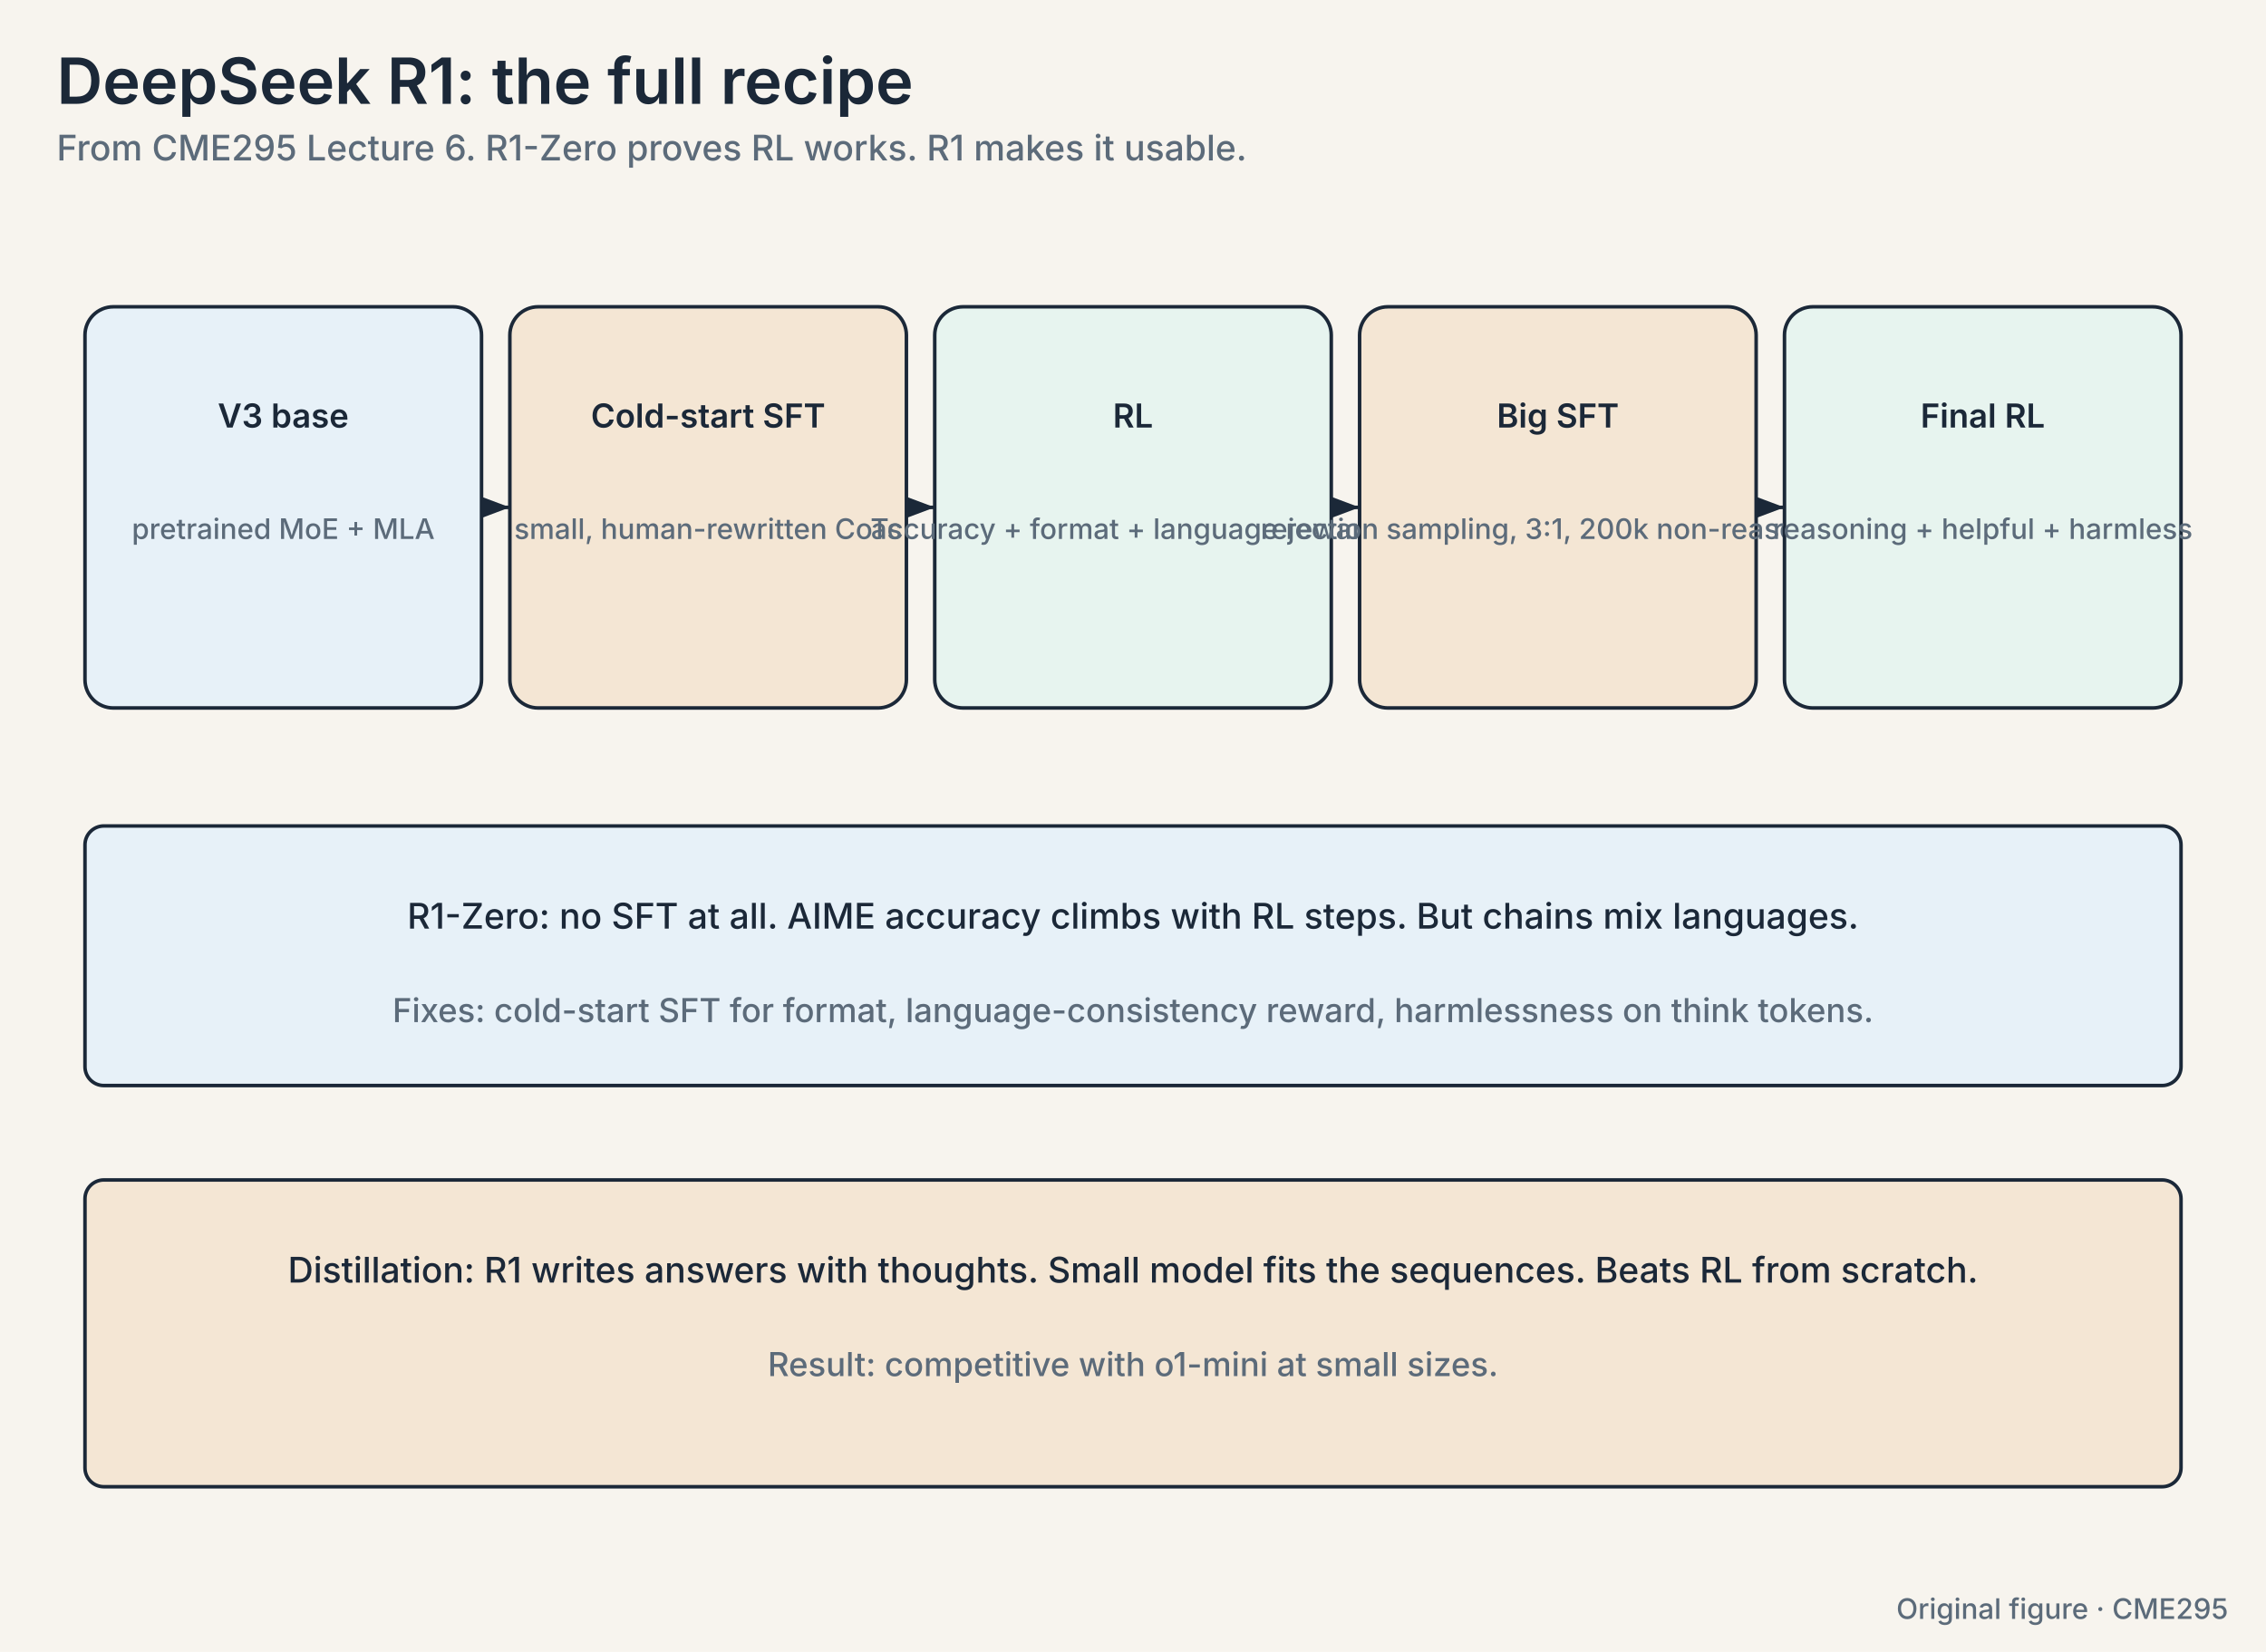
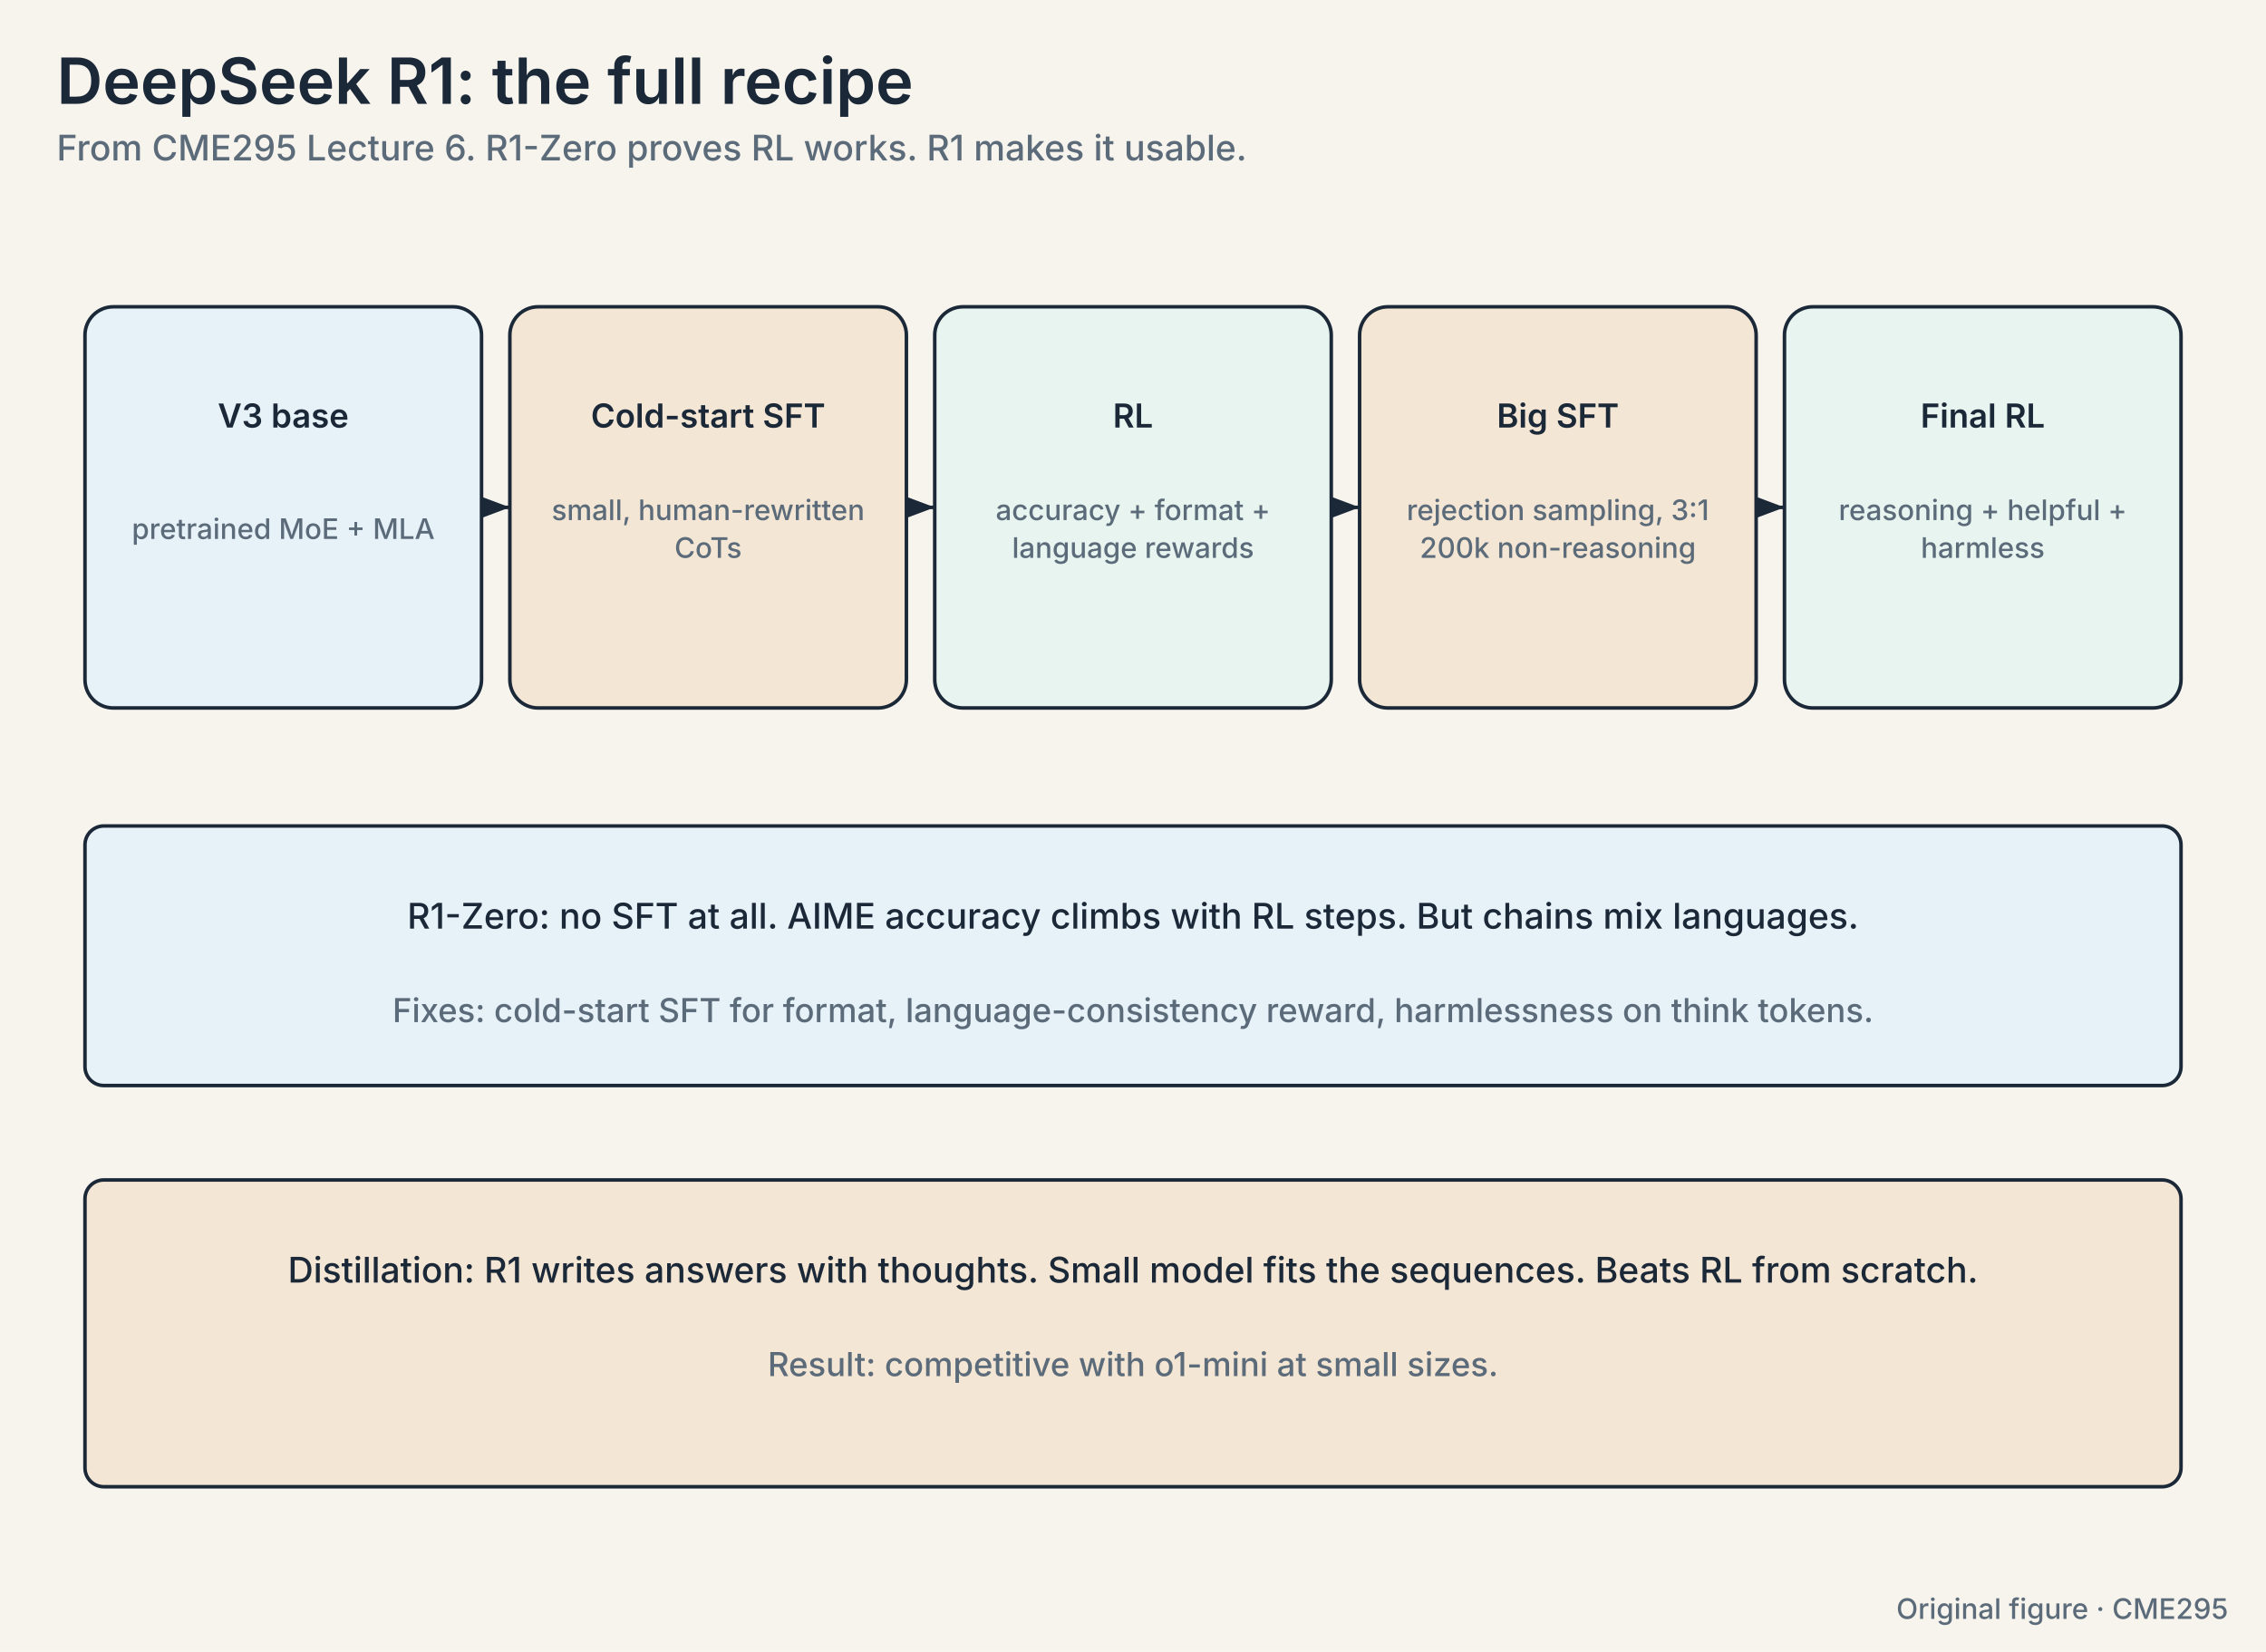
<svg xmlns="http://www.w3.org/2000/svg" width="960" height="700" viewBox="0 0 960 700" role="img">
  <defs>
    <marker id="ah-l06-r1-pipeline" markerWidth="10" markerHeight="10" refX="8" refY="3" orient="auto">
      <path d="M0,0 L8,3 L0,6 Z" fill="#1B2838" />
    </marker>
    <marker id="aht-l06-r1-pipeline" markerWidth="10" markerHeight="10" refX="8" refY="3" orient="auto">
      <path d="M0,0 L8,3 L0,6 Z" fill="#1F7A72" />
    </marker>
  </defs>
  <rect x="0" y="0" width="960" height="700" fill="#F7F4EE" />
  <text x="24" y="44" font-family="Inter,'Source Sans 3','IBM Plex Sans',sans-serif" font-size="27" font-weight="600" fill="#1B2838">DeepSeek R1: the full recipe</text>
  <text x="24" y="68" font-family="Inter,'Source Sans 3','IBM Plex Sans',sans-serif" font-size="15" font-weight="450" fill="#5C6B7A">From CME295 Lecture 6. R1-Zero proves RL works. R1 makes it usable.</text>
  <rect x="36" y="130" width="168" height="170" rx="12" fill="#E7F1F8" stroke="#1B2838" stroke-width="1.5" />
  <text x="120" y="176.0" text-anchor="middle" font-family="Inter,'Source Sans 3','IBM Plex Sans',sans-serif" font-size="14" font-weight="600" fill="#1B2838" dominant-baseline="middle">V3 base</text>
  <text x="120" y="224.0" text-anchor="middle" font-family="Inter,'Source Sans 3','IBM Plex Sans',sans-serif" font-size="12" font-weight="450" fill="#5C6B7A" dominant-baseline="middle">pretrained MoE + MLA</text>
  <line x1="204" y1="215" x2="216" y2="215" stroke="#1B2838" stroke-width="1.5" marker-end="url(#ah-l06-r1-pipeline)" />
  <rect x="216" y="130" width="168" height="170" rx="12" fill="#F4E6D4" stroke="#1B2838" stroke-width="1.5" />
  <text x="300" y="176.0" text-anchor="middle" font-family="Inter,'Source Sans 3','IBM Plex Sans',sans-serif" font-size="14" font-weight="600" fill="#1B2838" dominant-baseline="middle">Cold-start SFT</text>
-   <text x="300" y="224.0" text-anchor="middle" font-family="Inter,'Source Sans 3','IBM Plex Sans',sans-serif" font-size="12" font-weight="450" fill="#5C6B7A" dominant-baseline="middle">small, human-rewritten CoTs</text>
+   <text x="300" y="216.0" text-anchor="middle" font-family="Inter,'Source Sans 3','IBM Plex Sans',sans-serif" font-size="12" font-weight="450" fill="#5C6B7A" dominant-baseline="middle">small, human-rewritten</text>
+   <text x="300" y="232.0" text-anchor="middle" font-family="Inter,'Source Sans 3','IBM Plex Sans',sans-serif" font-size="12" font-weight="450" fill="#5C6B7A" dominant-baseline="middle">CoTs</text>
  <line x1="384" y1="215" x2="396" y2="215" stroke="#1B2838" stroke-width="1.5" marker-end="url(#ah-l06-r1-pipeline)" />
  <rect x="396" y="130" width="168" height="170" rx="12" fill="#E7F4EF" stroke="#1B2838" stroke-width="1.5" />
  <text x="480" y="176.0" text-anchor="middle" font-family="Inter,'Source Sans 3','IBM Plex Sans',sans-serif" font-size="14" font-weight="600" fill="#1B2838" dominant-baseline="middle">RL</text>
-   <text x="480" y="224.0" text-anchor="middle" font-family="Inter,'Source Sans 3','IBM Plex Sans',sans-serif" font-size="12" font-weight="450" fill="#5C6B7A" dominant-baseline="middle">accuracy + format + language rewards</text>
+   <text x="480" y="216.0" text-anchor="middle" font-family="Inter,'Source Sans 3','IBM Plex Sans',sans-serif" font-size="12" font-weight="450" fill="#5C6B7A" dominant-baseline="middle">accuracy + format +</text>
+   <text x="480" y="232.0" text-anchor="middle" font-family="Inter,'Source Sans 3','IBM Plex Sans',sans-serif" font-size="12" font-weight="450" fill="#5C6B7A" dominant-baseline="middle">language rewards</text>
  <line x1="564" y1="215" x2="576" y2="215" stroke="#1B2838" stroke-width="1.5" marker-end="url(#ah-l06-r1-pipeline)" />
  <rect x="576" y="130" width="168" height="170" rx="12" fill="#F4E6D4" stroke="#1B2838" stroke-width="1.5" />
  <text x="660" y="176.0" text-anchor="middle" font-family="Inter,'Source Sans 3','IBM Plex Sans',sans-serif" font-size="14" font-weight="600" fill="#1B2838" dominant-baseline="middle">Big SFT</text>
-   <text x="660" y="224.0" text-anchor="middle" font-family="Inter,'Source Sans 3','IBM Plex Sans',sans-serif" font-size="12" font-weight="450" fill="#5C6B7A" dominant-baseline="middle">rejection sampling, 3:1, 200k non-reasoning</text>
+   <text x="660" y="216.0" text-anchor="middle" font-family="Inter,'Source Sans 3','IBM Plex Sans',sans-serif" font-size="12" font-weight="450" fill="#5C6B7A" dominant-baseline="middle">rejection sampling, 3:1</text>
+   <text x="660" y="232.0" text-anchor="middle" font-family="Inter,'Source Sans 3','IBM Plex Sans',sans-serif" font-size="12" font-weight="450" fill="#5C6B7A" dominant-baseline="middle">200k non-reasoning</text>
  <line x1="744" y1="215" x2="756" y2="215" stroke="#1B2838" stroke-width="1.5" marker-end="url(#ah-l06-r1-pipeline)" />
  <rect x="756" y="130" width="168" height="170" rx="12" fill="#E7F4EF" stroke="#1B2838" stroke-width="1.5" />
  <text x="840" y="176.0" text-anchor="middle" font-family="Inter,'Source Sans 3','IBM Plex Sans',sans-serif" font-size="14" font-weight="600" fill="#1B2838" dominant-baseline="middle">Final RL</text>
-   <text x="840" y="224.0" text-anchor="middle" font-family="Inter,'Source Sans 3','IBM Plex Sans',sans-serif" font-size="12" font-weight="450" fill="#5C6B7A" dominant-baseline="middle">reasoning + helpful + harmless</text>
+   <text x="840" y="216.0" text-anchor="middle" font-family="Inter,'Source Sans 3','IBM Plex Sans',sans-serif" font-size="12" font-weight="450" fill="#5C6B7A" dominant-baseline="middle">reasoning + helpful +</text>
+   <text x="840" y="232.0" text-anchor="middle" font-family="Inter,'Source Sans 3','IBM Plex Sans',sans-serif" font-size="12" font-weight="450" fill="#5C6B7A" dominant-baseline="middle">harmless</text>
  <rect x="36" y="350" width="888" height="110" rx="8" fill="#E7F1F8" stroke="#1B2838" stroke-width="1.5" />
  <text x="480" y="388.0" text-anchor="middle" font-family="Inter,'Source Sans 3','IBM Plex Sans',sans-serif" font-size="15" font-weight="500" fill="#1B2838" dominant-baseline="middle">R1-Zero: no SFT at all. AIME accuracy climbs with RL steps. But chains mix languages.</text>
  <text x="480" y="428.0" text-anchor="middle" font-family="Inter,'Source Sans 3','IBM Plex Sans',sans-serif" font-size="14" font-weight="450" fill="#5C6B7A" dominant-baseline="middle">Fixes: cold-start SFT for format, language-consistency reward, harmlessness on think tokens.</text>
  <rect x="36" y="500" width="888" height="130" rx="8" fill="#F4E6D4" stroke="#1B2838" stroke-width="1.5" />
  <text x="480" y="538.0" text-anchor="middle" font-family="Inter,'Source Sans 3','IBM Plex Sans',sans-serif" font-size="15" font-weight="500" fill="#1B2838" dominant-baseline="middle">Distillation: R1 writes answers with thoughts. Small model fits the sequences. Beats RL from scratch.</text>
  <text x="480" y="578.0" text-anchor="middle" font-family="Inter,'Source Sans 3','IBM Plex Sans',sans-serif" font-size="14" font-weight="450" fill="#5C6B7A" dominant-baseline="middle">Result: competitive with o1-mini at small sizes.</text>
  <text x="944" y="686" text-anchor="end" font-family="Inter,'Source Sans 3','IBM Plex Sans',sans-serif" font-size="12" font-weight="500" fill="#5C6B7A">Original figure · CME295</text>
</svg>
